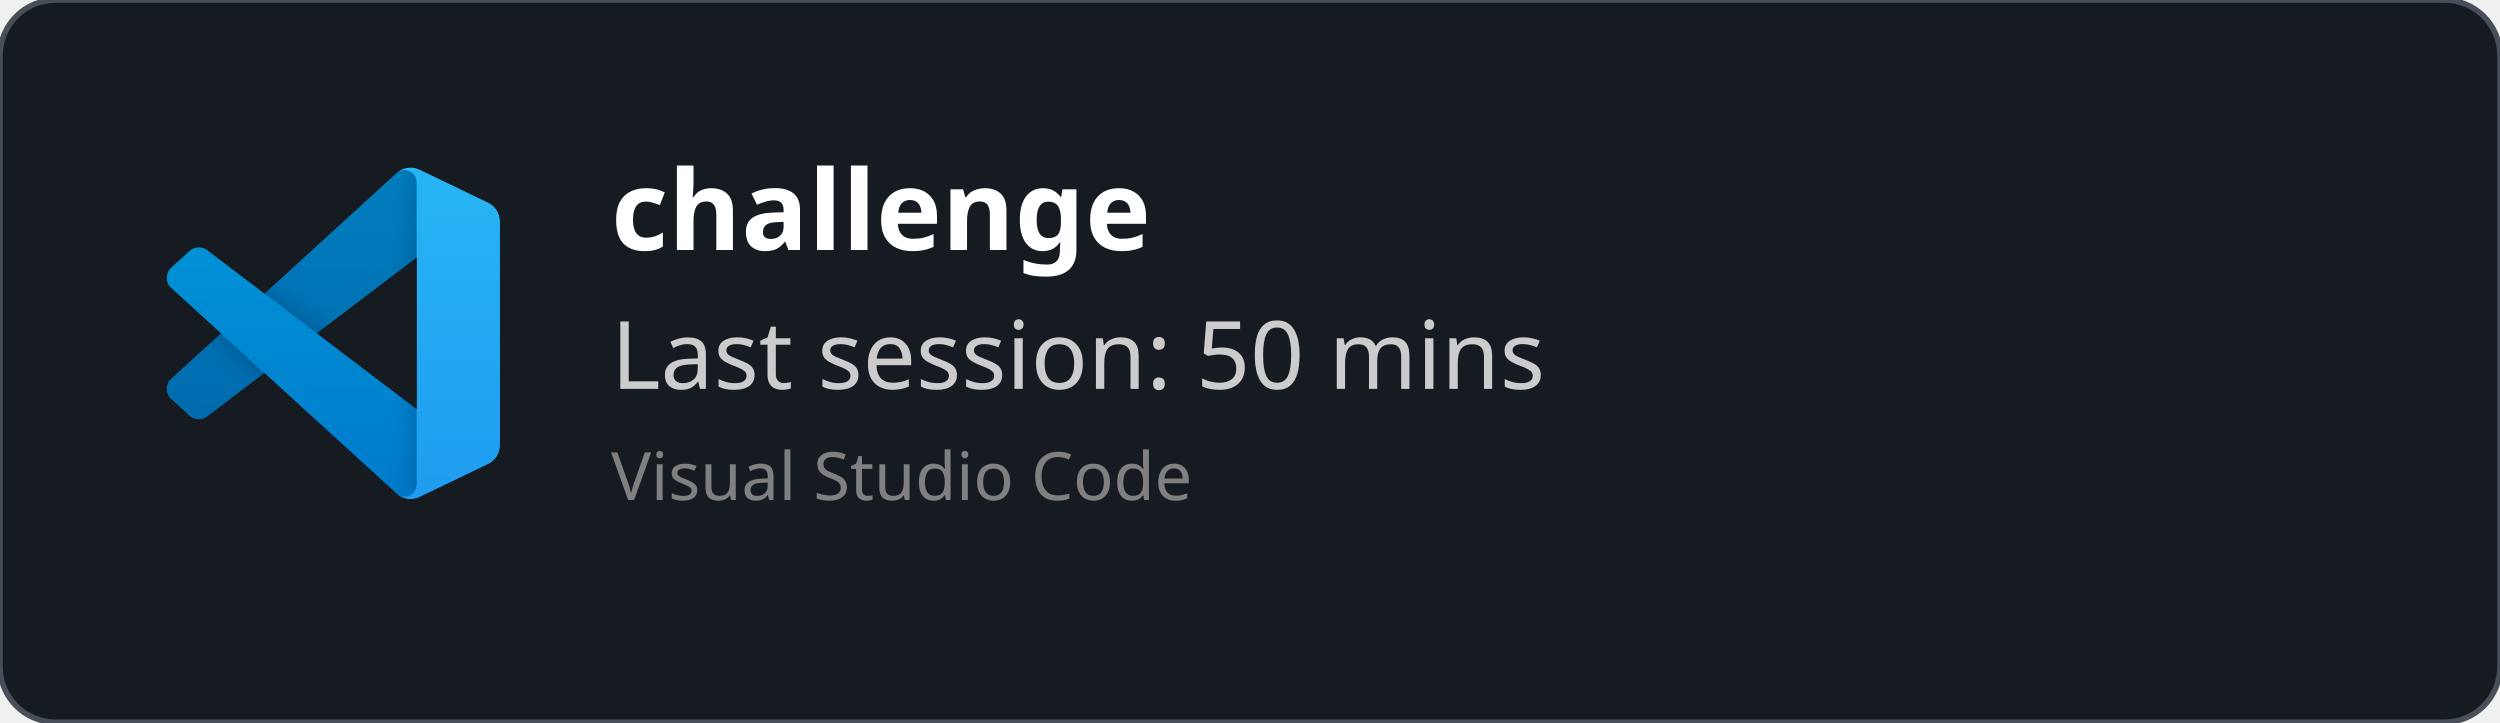
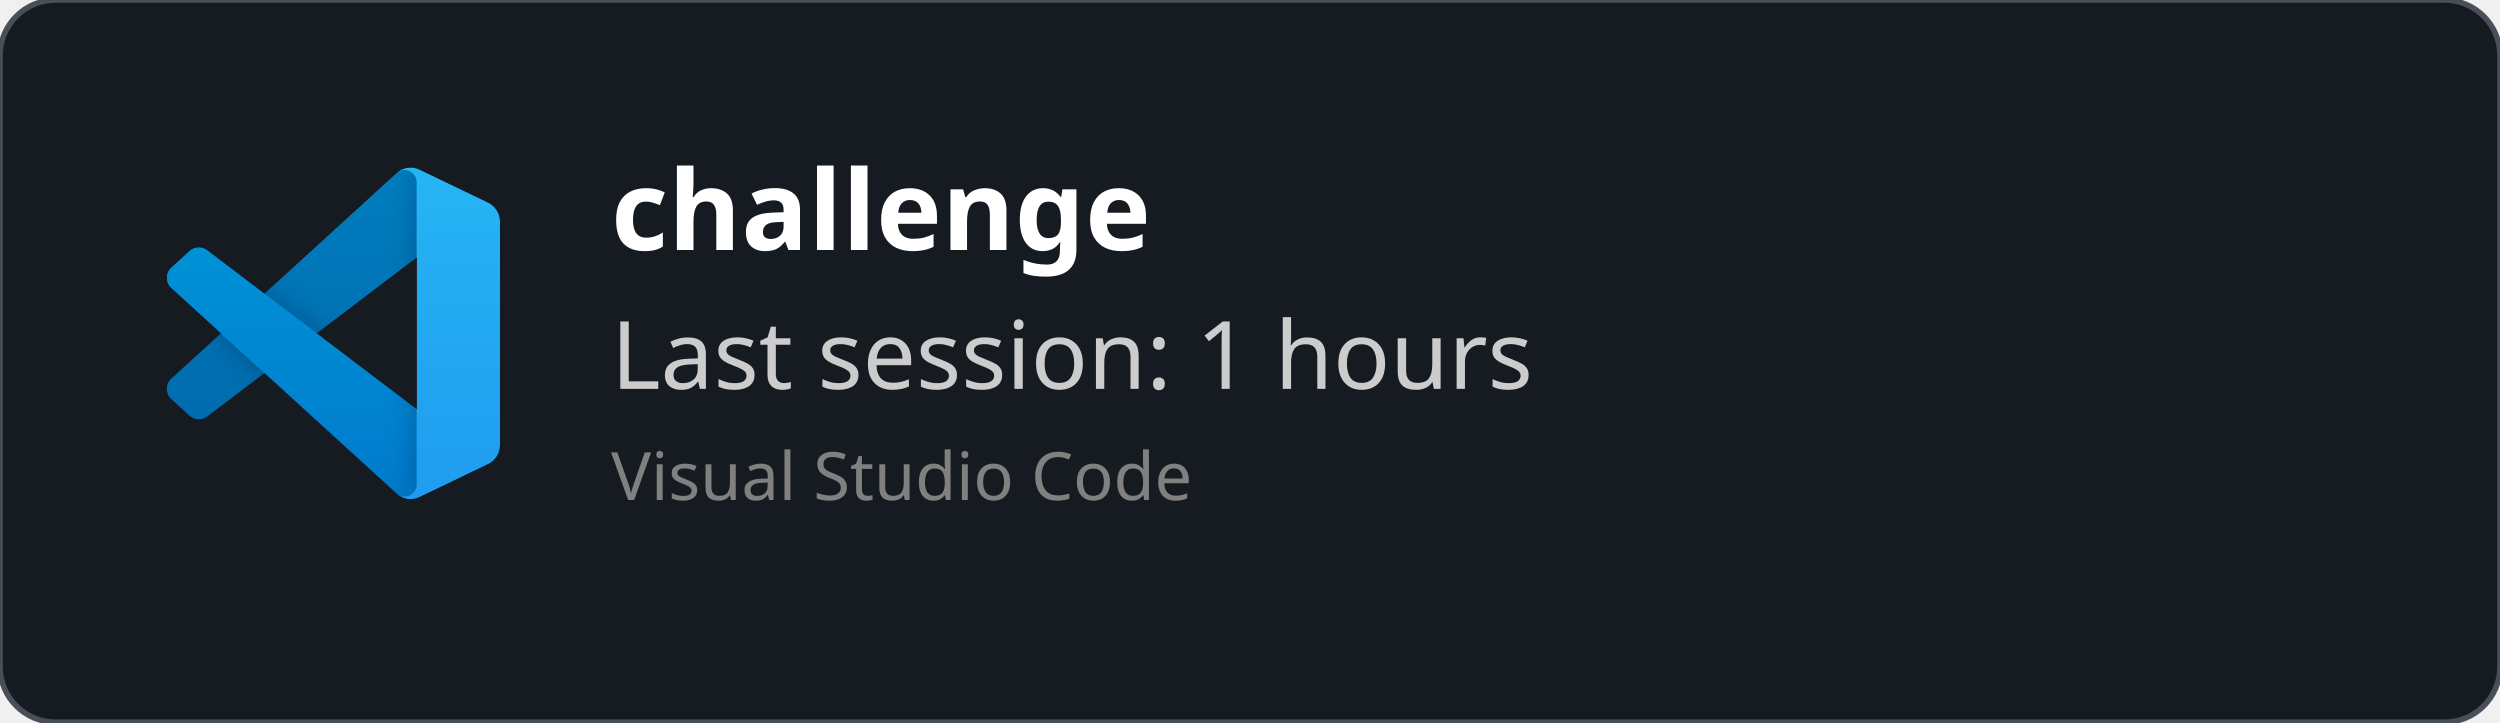
<svg xmlns="http://www.w3.org/2000/svg" width="450" height="130" viewBox="0 0 450 130" fill="none" role="img">
  <style>
    *{
        font-family: 'Segoe UI', Ubuntu, monospace
    }
    </style>
  <defs>
    <clipPath id="horizontalClip" x="20" y="20" width="500" height="200">
      <rect x="90" y="20" width="300" height="50" />
    </clipPath>
  </defs>
  <rect width="450" height="130" fill="rgba(22,27,34)" stroke="#484f58" stroke-width="1" fill-opacity="1" stroke-opacity="1" x="0" y="0" rx="10px" ry="10px">
    </rect>
  <svg width="60" height="60" x="30" y="30" viewBox="0 0 100 100" fill="none" id="vscode">
    <mask id="mask0" mask-type="alpha" maskUnits="userSpaceOnUse" x="0" y="0" width="100" height="100">
      <path fill-rule="evenodd" clip-rule="evenodd" d="M70.912 99.317C72.487 99.931 74.283 99.891 75.873 99.126L96.461 89.22C98.624 88.179 100 85.989 100 83.587V16.413C100 14.011 98.624 11.822 96.461 10.781L75.873 0.874C73.786 -0.13 71.345 0.116 69.513 1.447C69.252 1.637 69.003 1.849 68.769 2.083L29.355 38.041L12.187 25.01C10.589 23.797 8.354 23.896 6.869 25.246L1.363 30.255C-0.453 31.906 -0.455 34.763 1.359 36.417L16.247 50L1.359 63.583C-0.455 65.237 -0.453 68.094 1.363 69.745L6.869 74.754C8.354 76.104 10.589 76.204 12.187 74.99L29.355 61.959L68.769 97.917C69.392 98.541 70.125 99.01 70.912 99.317ZM75.015 27.299L45.109 50L75.015 72.701V27.299Z" fill="white" />
    </mask>
    <g mask="url(#mask0)">
      <path d="M96.461 10.796L75.857 0.876C73.472 -0.273 70.622 0.212 68.75 2.083L1.299 63.583C-0.516 65.237 -0.514 68.094 1.303 69.745L6.813 74.754C8.298 76.104 10.535 76.204 12.134 74.99L93.361 13.37C96.086 11.303 100 13.246 100 16.667V16.427C100 14.027 98.625 11.838 96.461 10.796Z" fill="#0065A9" />
      <g filter="url(#filter0_d)">
        <path d="M96.461 89.204L75.857 99.124C73.472 100.273 70.622 99.788 68.75 97.917L1.299 36.417C-0.516 34.763 -0.514 31.906 1.303 30.255L6.813 25.246C8.298 23.896 10.535 23.796 12.134 25.009L93.361 86.63C96.086 88.697 100 86.754 100 83.333V83.573C100 85.974 98.625 88.162 96.461 89.204Z" fill="#007ACC" />
      </g>
      <g filter="url(#filter1_d)">
        <path d="M75.858 99.126C73.472 100.274 70.622 99.788 68.75 97.917C71.056 100.223 75 98.59 75 95.328V4.672C75 1.41 71.056 -0.223 68.75 2.083C70.622 0.211 73.472 -0.274 75.858 0.874L96.459 10.781C98.623 11.822 100 14.011 100 16.413V83.587C100 85.989 98.623 88.179 96.459 89.22L75.858 99.126Z" fill="#1F9CF0" />
      </g>
      <g style="mix-blend-mode:overlay" opacity="0.25">
        <path fill-rule="evenodd" clip-rule="evenodd" d="M70.851 99.317C72.426 99.931 74.222 99.891 75.812 99.126L96.4 89.22C98.563 88.179 99.939 85.989 99.939 83.587V16.413C99.939 14.011 98.564 11.822 96.4 10.781L75.812 0.874C73.725 -0.13 71.284 0.116 69.453 1.447C69.191 1.637 68.942 1.849 68.708 2.083L29.294 38.041L12.126 25.01C10.528 23.796 8.293 23.896 6.809 25.246L1.302 30.255C-0.513 31.906 -0.515 34.763 1.298 36.417L16.186 50L1.298 63.583C-0.515 65.237 -0.513 68.094 1.302 69.745L6.809 74.754C8.293 76.104 10.528 76.204 12.126 74.99L29.294 61.959L68.708 97.917C69.332 98.54 70.064 99.01 70.851 99.317ZM74.954 27.299L45.048 50L74.954 72.701V27.299Z" fill="url(#paint0_linear)" />
      </g>
    </g>
    <defs>
      <filter id="filter0_d" x="-8.394" y="15.829" width="116.727" height="92.246" filterUnits="userSpaceOnUse" color-interpolation-filters="sRGB">
        <feFlood flood-opacity="0" result="BackgroundImageFix" />
        <feColorMatrix in="SourceAlpha" type="matrix" values="0 0 0 0 0 0 0 0 0 0 0 0 0 0 0 0 0 0 127 0" />
        <feOffset />
        <feGaussianBlur stdDeviation="4.167" />
        <feColorMatrix type="matrix" values="0 0 0 0 0 0 0 0 0 0 0 0 0 0 0 0 0 0 0.25 0" />
        <feBlend mode="overlay" in2="BackgroundImageFix" result="effect1_dropShadow" />
        <feBlend mode="normal" in="SourceGraphic" in2="effect1_dropShadow" result="shape" />
      </filter>
      <filter id="filter1_d" x="60.417" y="-8.076" width="47.917" height="116.151" filterUnits="userSpaceOnUse" color-interpolation-filters="sRGB">
        <feFlood flood-opacity="0" result="BackgroundImageFix" />
        <feColorMatrix in="SourceAlpha" type="matrix" values="0 0 0 0 0 0 0 0 0 0 0 0 0 0 0 0 0 0 127 0" />
        <feOffset />
        <feGaussianBlur stdDeviation="4.167" />
        <feColorMatrix type="matrix" values="0 0 0 0 0 0 0 0 0 0 0 0 0 0 0 0 0 0 0.25 0" />
        <feBlend mode="overlay" in2="BackgroundImageFix" result="effect1_dropShadow" />
        <feBlend mode="normal" in="SourceGraphic" in2="effect1_dropShadow" result="shape" />
      </filter>
      <linearGradient id="paint0_linear" x1="49.939" y1="0.258" x2="49.939" y2="99.742" gradientUnits="userSpaceOnUse">
        <stop stop-color="white" />
        <stop offset="1" stop-color="white" stop-opacity="0" />
      </linearGradient>
    </defs>
  </svg>
  <text x="110" y="45" font-size="20" clip-path="url(#horizontalClip)" font-weight="bold" font-family="Ubuntu" fill="white">
    challenge
    </text>
  <text x="110" y="70" font-size="17px" font-family="Ubuntu" fill="#ccc">
-     Last session: 50 mins
+     Last session: 1 hours
    </text>
  <text x="110" y="90" font-size="12px" font-family="Ubuntu" fill="grey">
    Visual Studio Code
    </text>
</svg>
